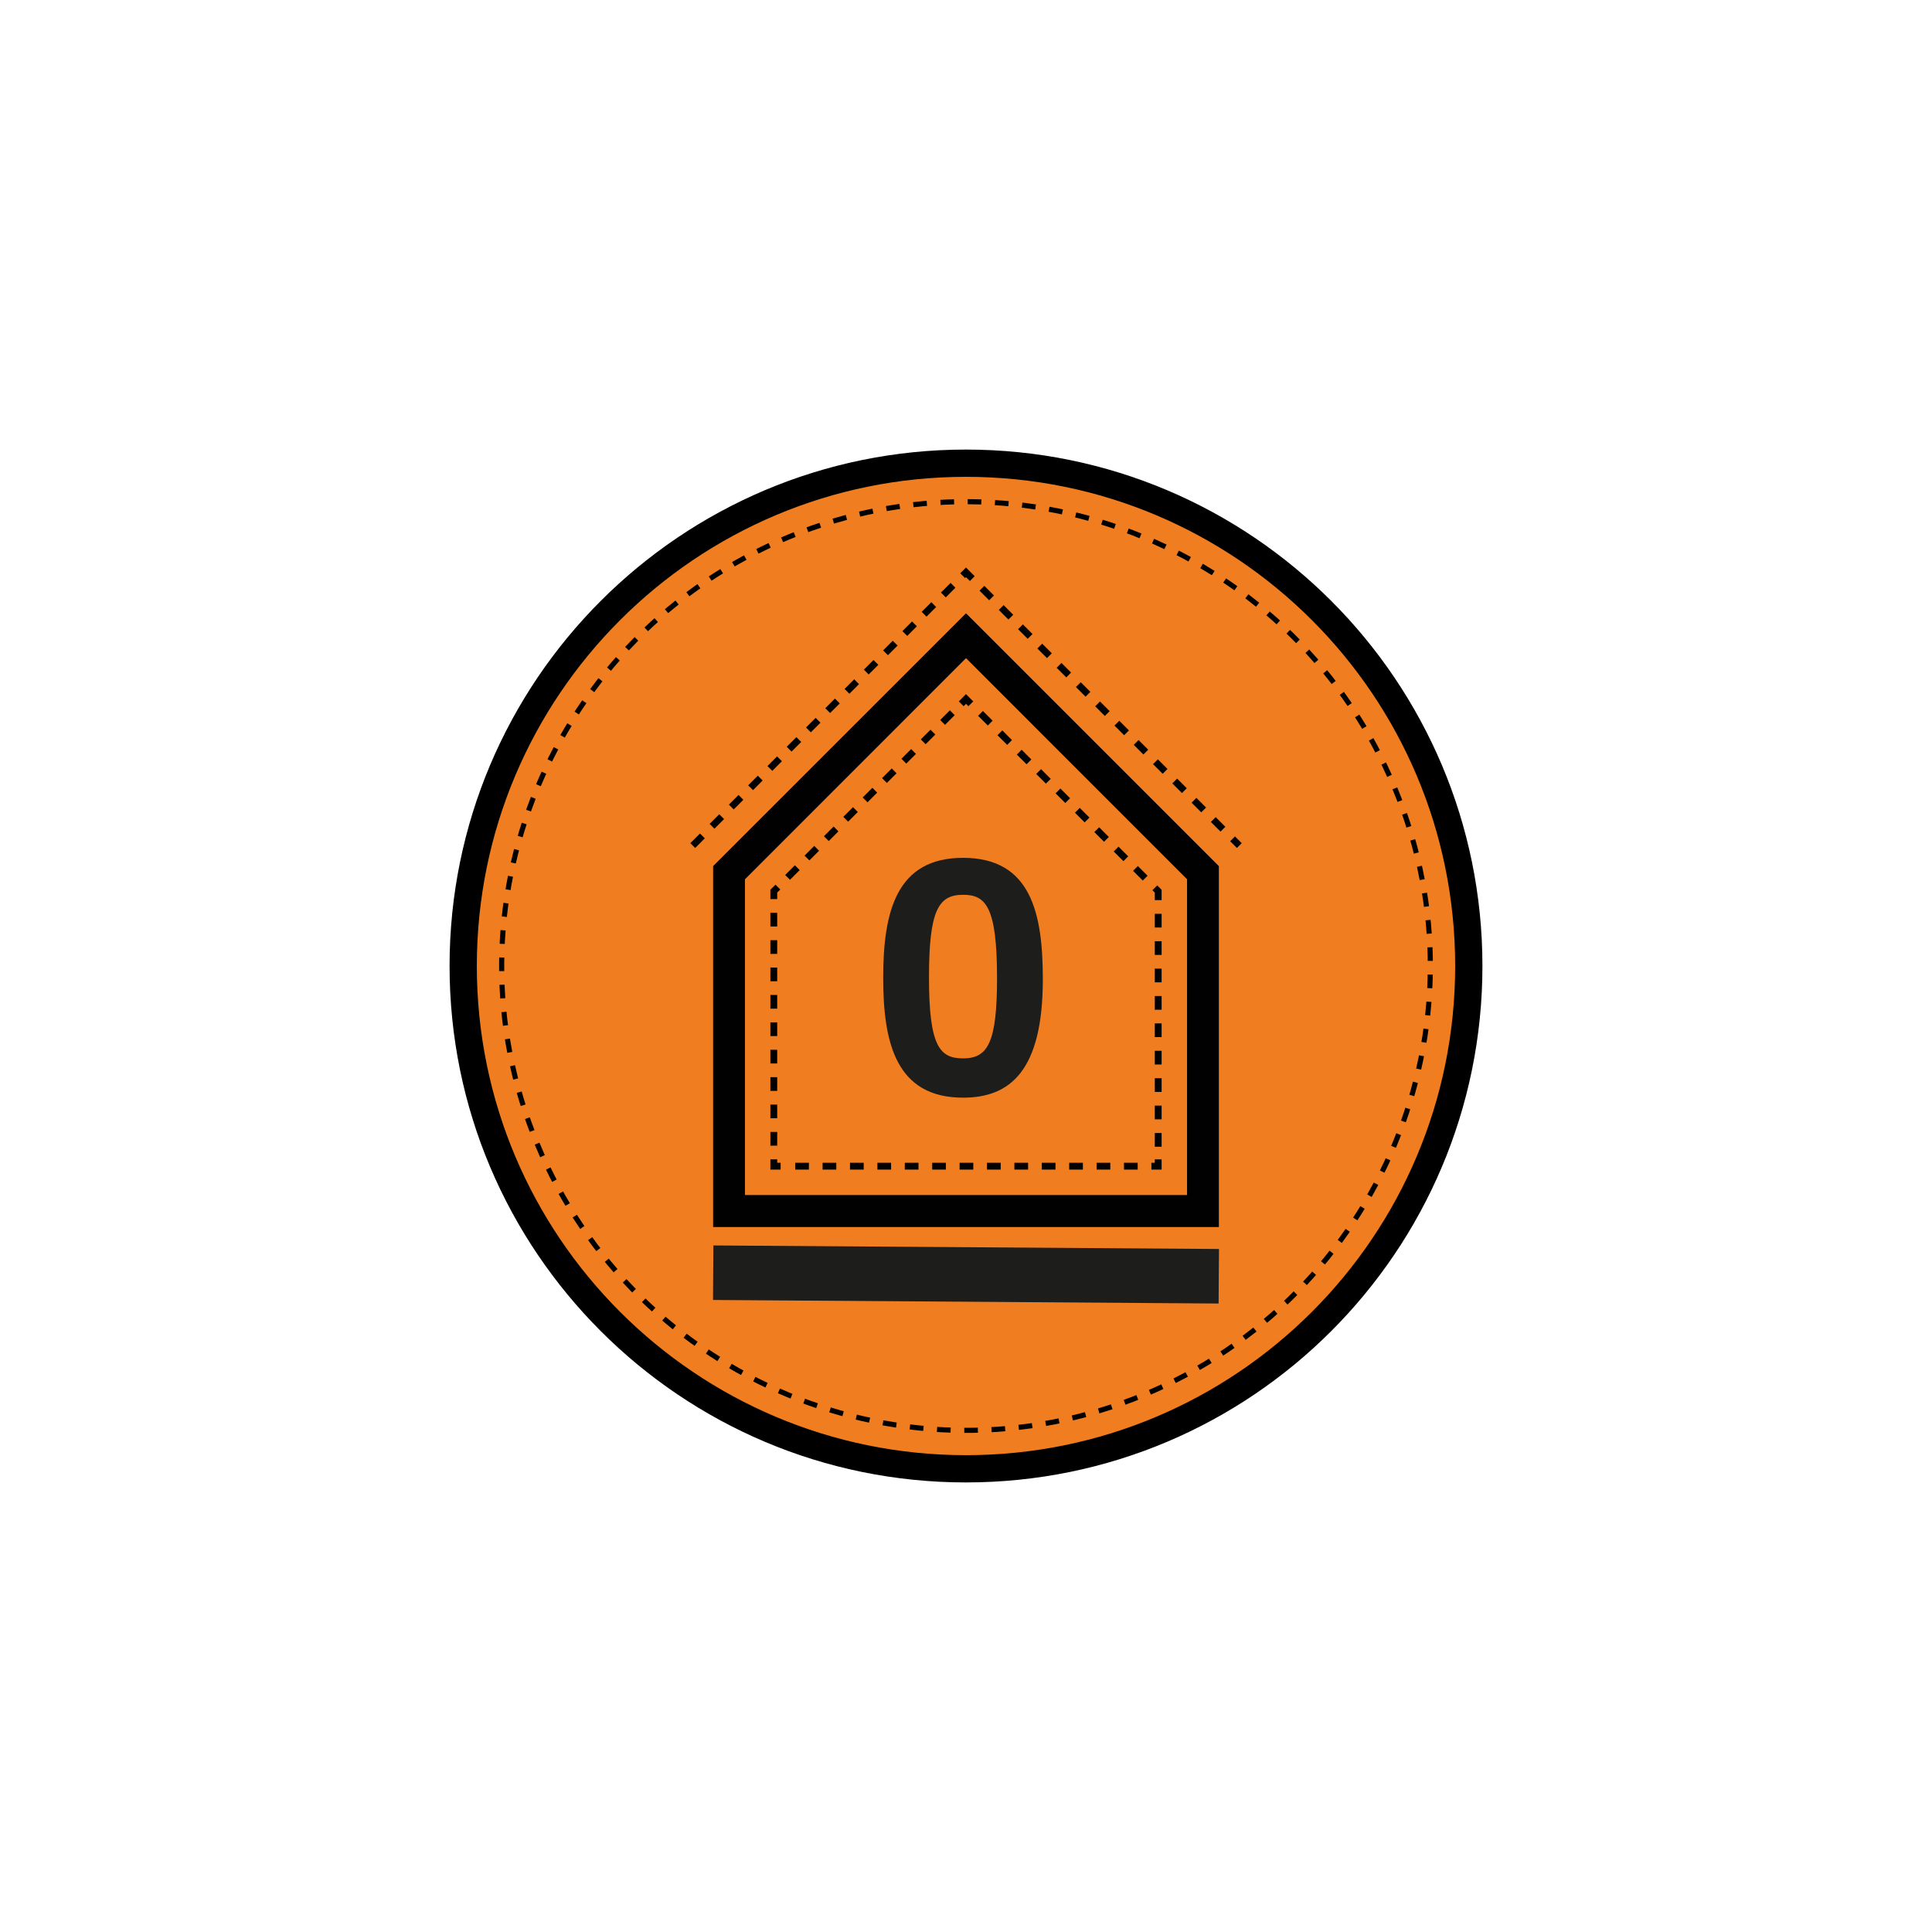
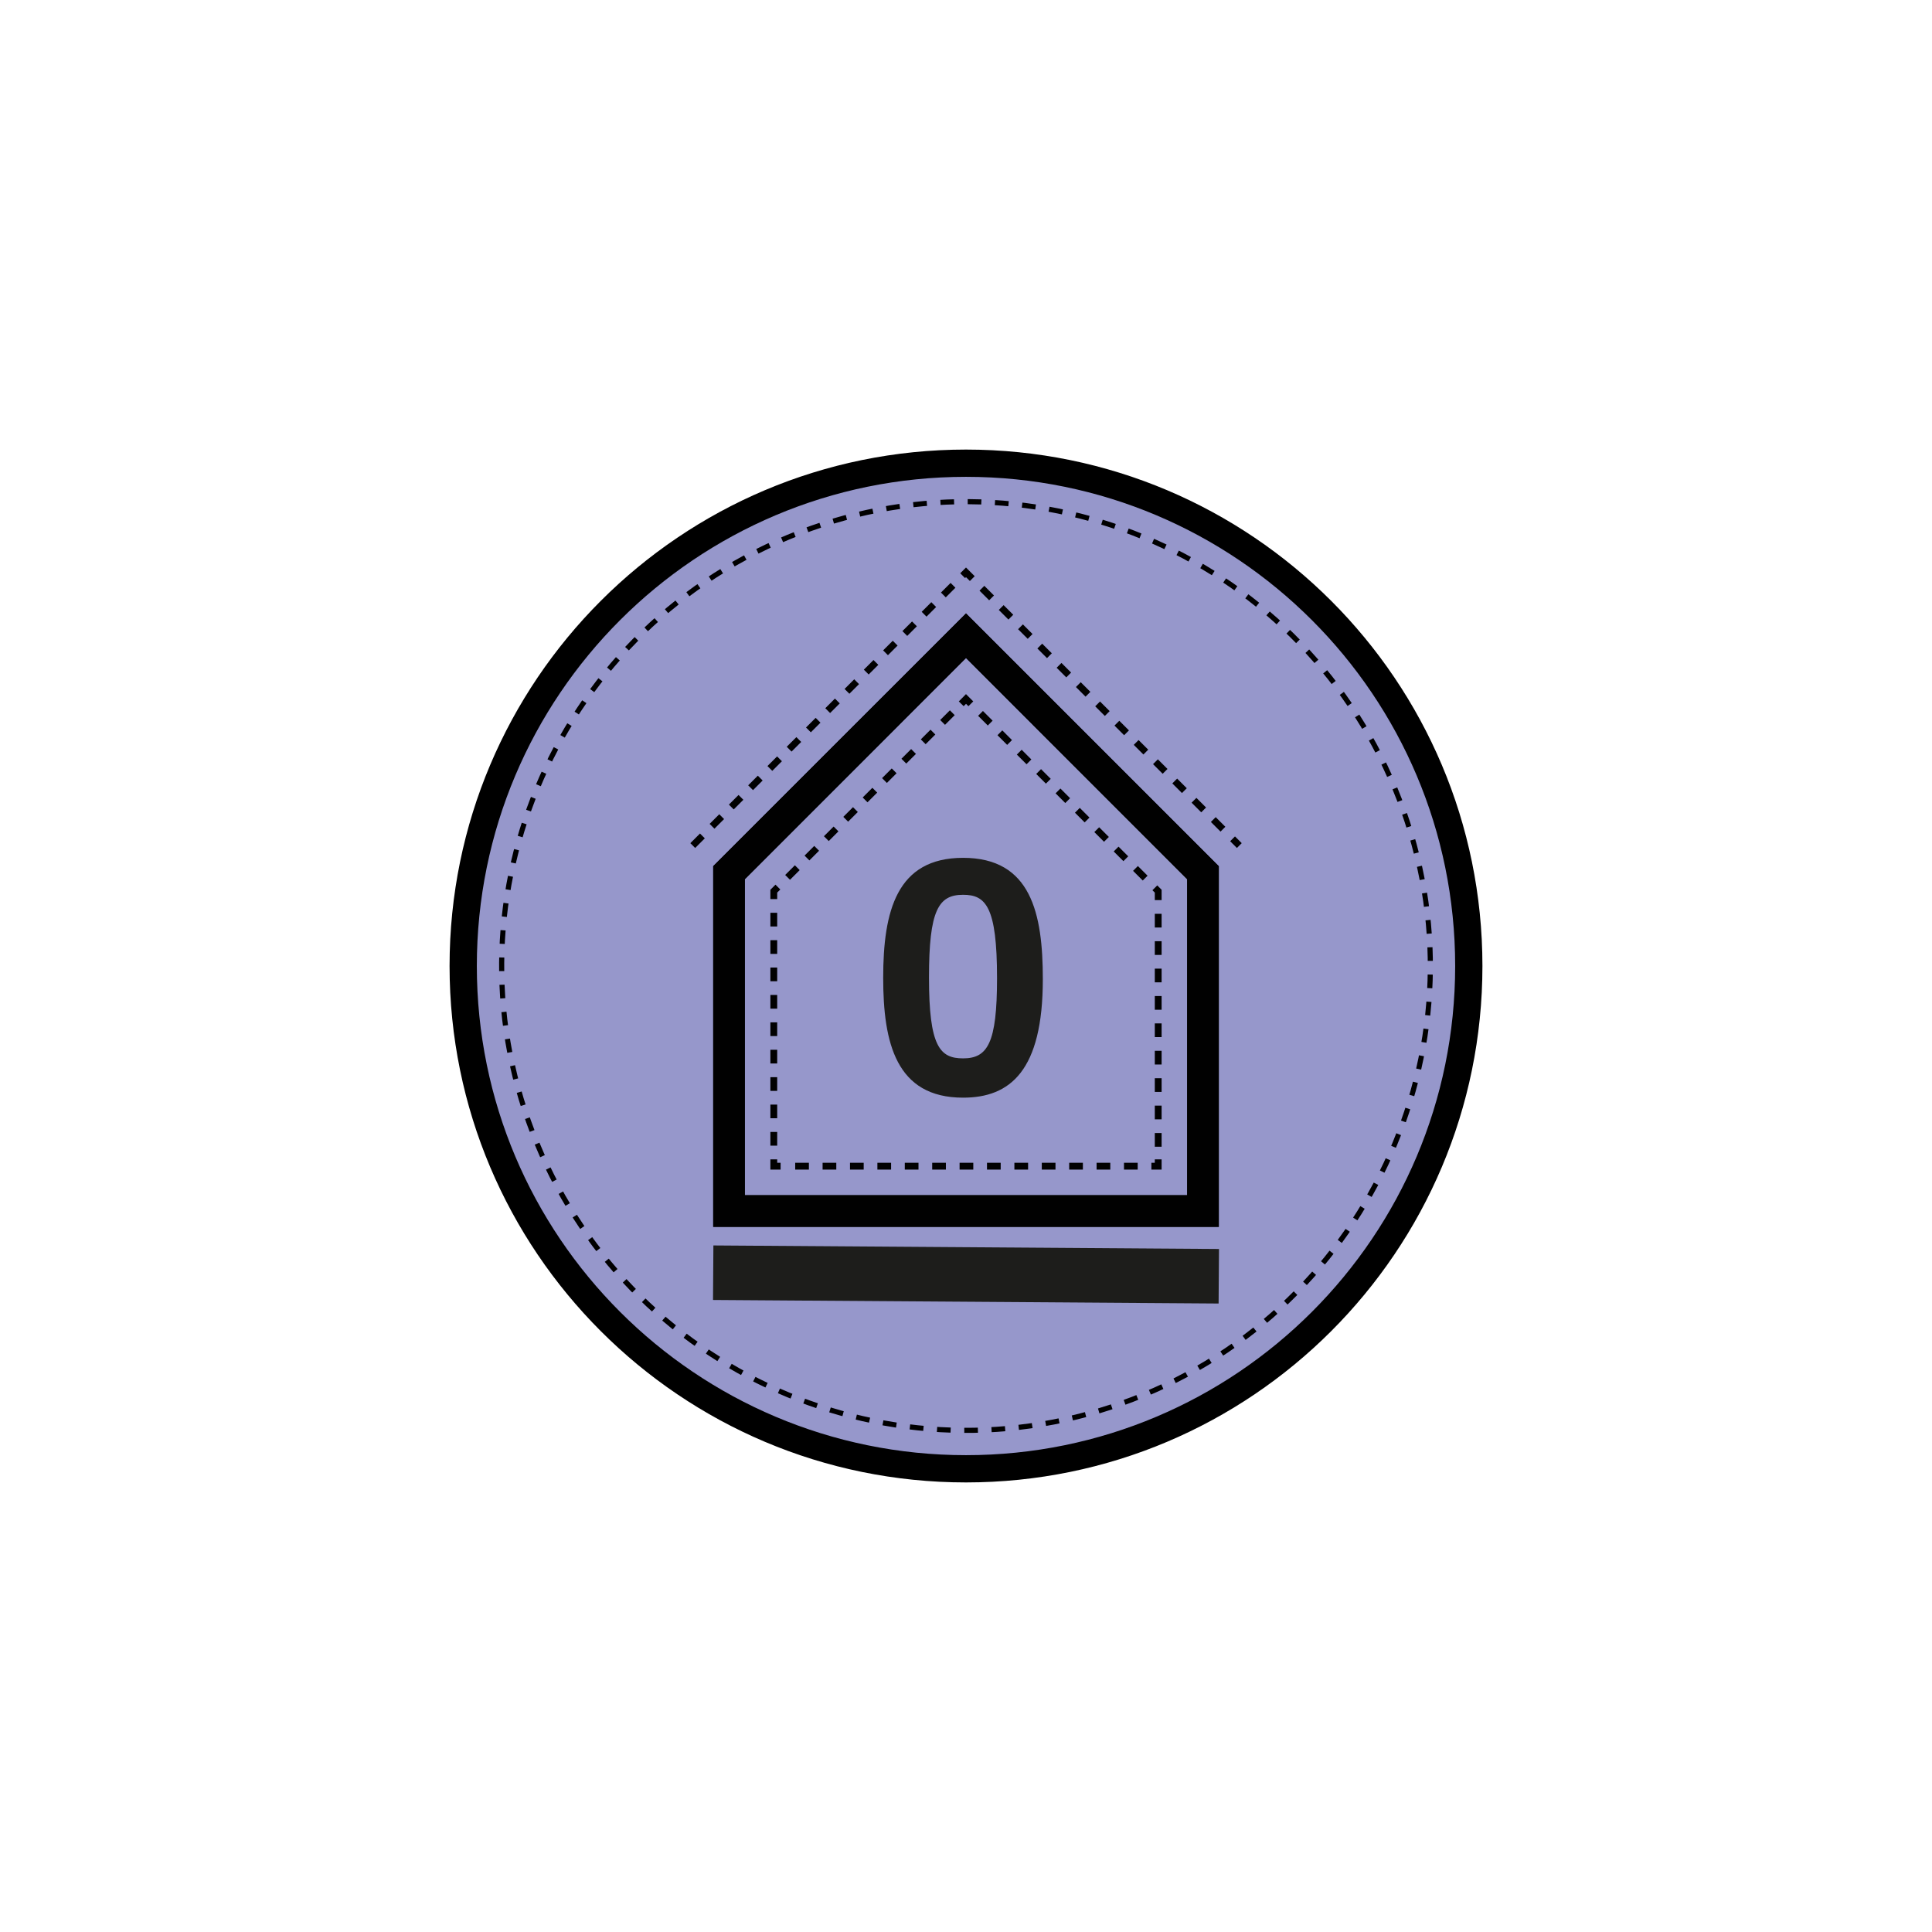
<svg xmlns="http://www.w3.org/2000/svg" viewBox="0 0 283.46 283.46">
-   <circle cx="141.73" cy="141.73" r="73.77" fill="#f07e20" stroke="#000" stroke-miterlimit="10" stroke-width="4" />
+   <circle cx="141.73" cy="141.73" r="73.77" fill="#9697cb" stroke="#000" stroke-miterlimit="10" stroke-width="4" />
  <circle cx="141.73" cy="141.73" r="68.11" transform="translate(-43.45 65.03) rotate(-22.5)" fill="none" stroke="#000" stroke-miterlimit="10" stroke-width="0.75" stroke-dasharray="2" />
  <polyline points="114.53 171.1 113.53 171.1 113.53 170.1" fill="none" stroke="#010101" stroke-miterlimit="10" />
  <polyline points="113.53 168.09 113.53 130.75 140.32 103.97" fill="none" stroke="#010101" stroke-miterlimit="10" stroke-dasharray="2.01 2.01" />
  <polyline points="141.03 103.26 141.73 102.55 142.44 103.26" fill="none" stroke="#010101" stroke-miterlimit="10" />
  <polyline points="143.86 104.67 169.93 130.75 169.93 169.09" fill="none" stroke="#010101" stroke-miterlimit="10" stroke-dasharray="2.01 2.01" />
  <polyline points="169.93 170.1 169.93 171.1 168.93 171.1" fill="none" stroke="#010101" stroke-miterlimit="10" />
  <line x1="166.92" y1="171.1" x2="115.54" y2="171.1" fill="none" stroke="#010101" stroke-miterlimit="10" stroke-dasharray="2.01 2.01" />
  <path d="M109.28,129v46.36h64.9V129L141.73,96.54Zm-4.64-1.92L141.73,90l37.09,37.09V180H104.64Z" fill="#010101" />
  <path d="M109.28,129v46.36h64.9V129L141.73,96.54Zm-4.64-1.92L141.73,90l37.09,37.09V180H104.64Z" fill="#010101" />
  <text transform="translate(128.19 160.61)" font-size="48" fill="#1d1d1b" font-family="HelveticaNeue-CondensedBlack, Helvetica Neue" font-weight="800">0</text>
  <line x1="104.64" y1="186.73" x2="178.82" y2="187.25" fill="none" stroke="#1d1d1b" stroke-miterlimit="10" stroke-width="8" />
  <polyline points="101.64 124.06 141.73 83.97 181.83 124.06" fill="none" stroke="#010101" stroke-miterlimit="10" stroke-dasharray="2" />
</svg>
